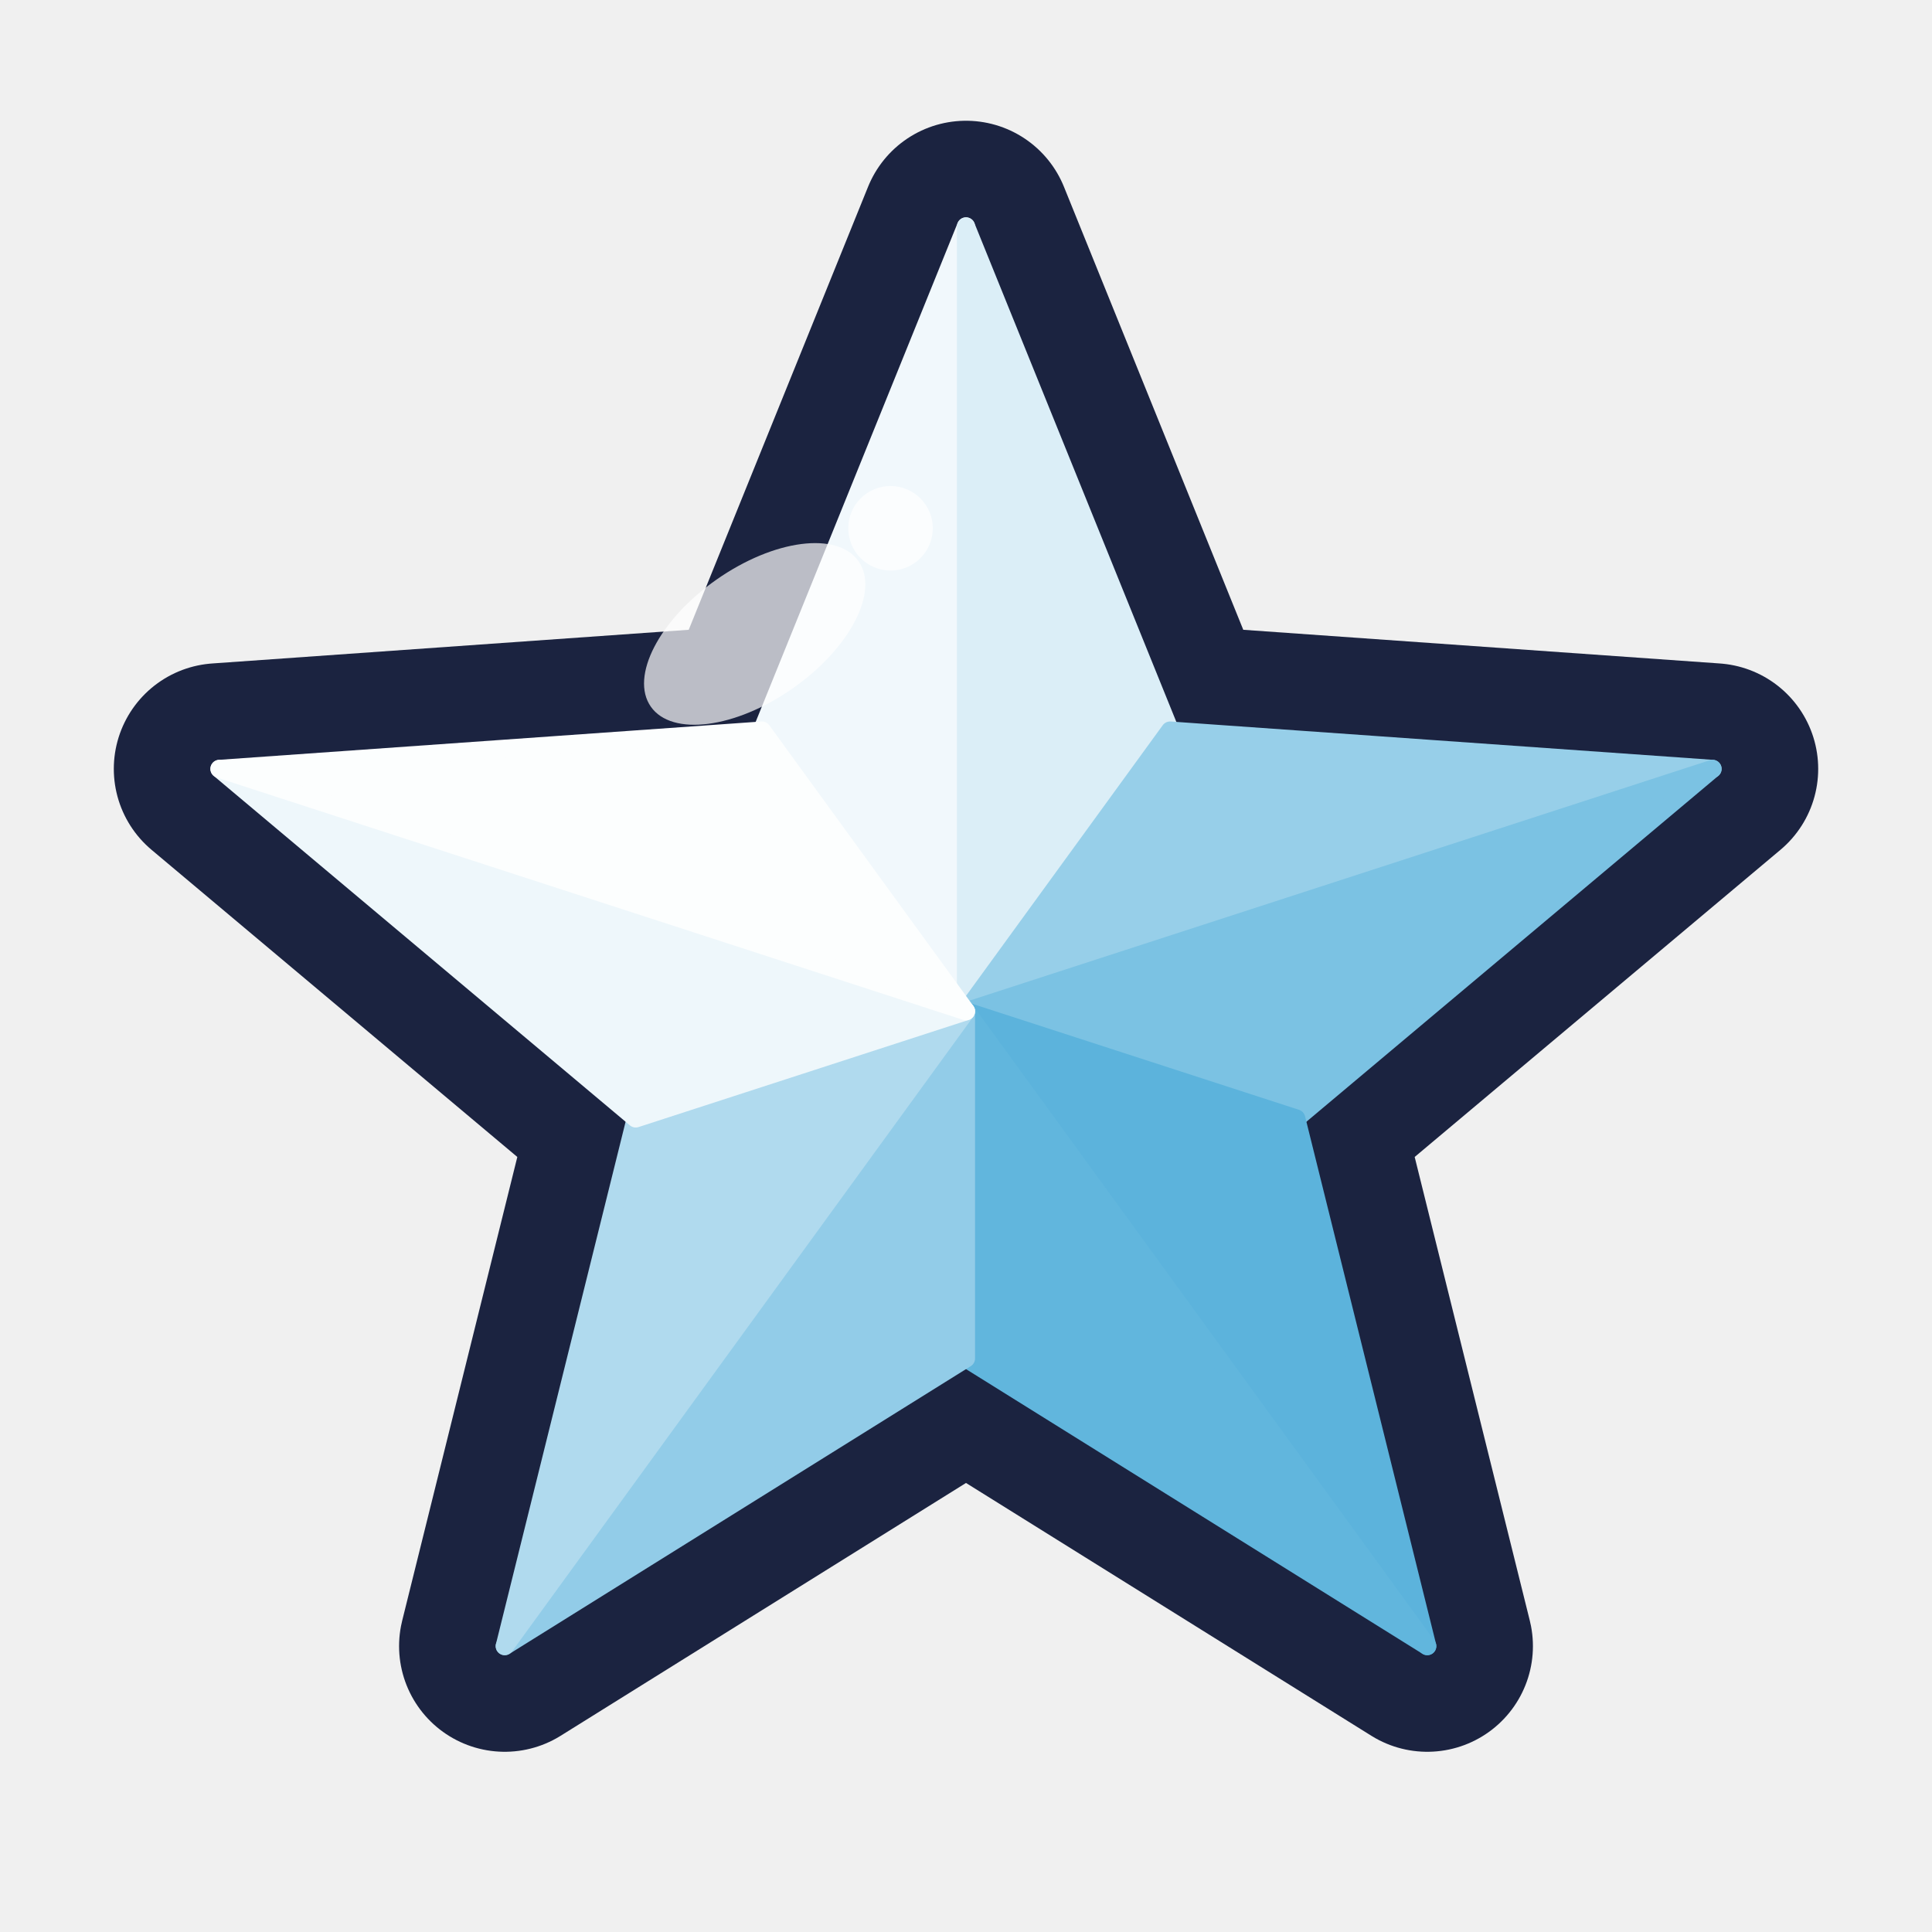
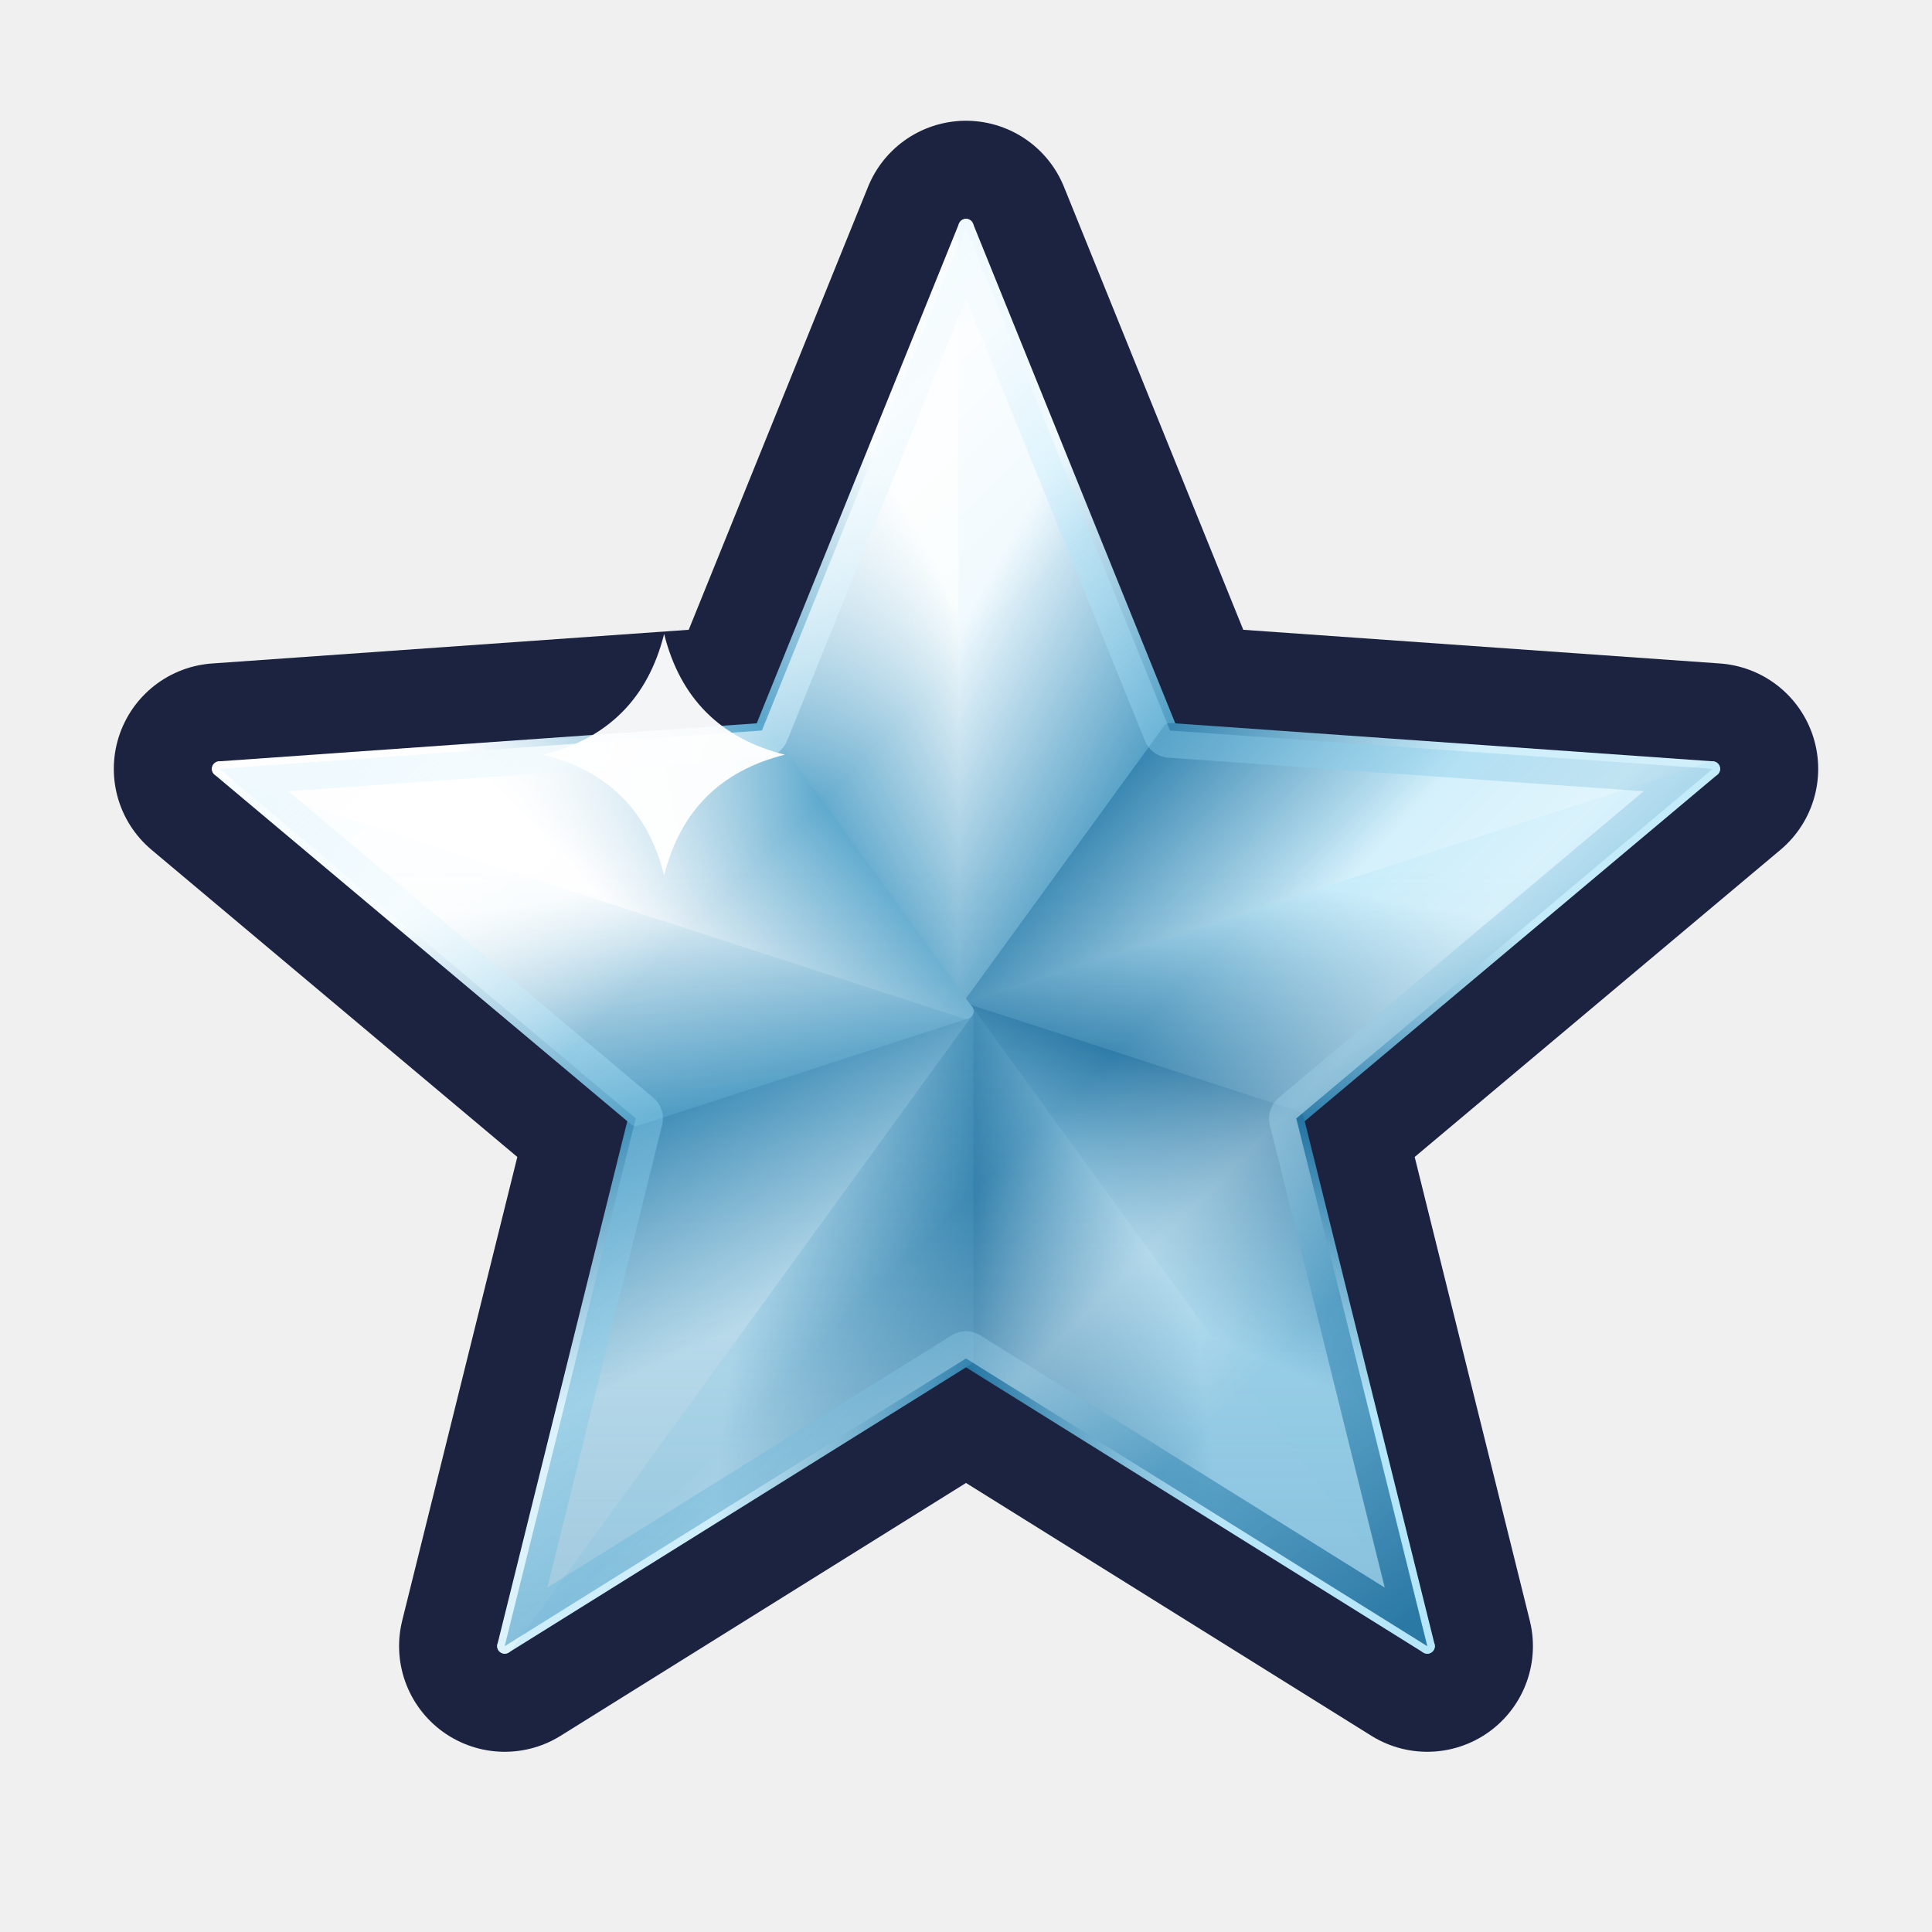
<svg xmlns="http://www.w3.org/2000/svg" width="64" height="64" viewBox="0 0 64 64" fill="none" stroke-linejoin="round" stroke-linecap="round">
+   <defs>
+     <linearGradient id="f0" gradientUnits="userSpaceOnUse" x1="32.00" y1="20.50" x2="25.24" y2="24.20">
+       <stop offset="0" stop-color="#f9fdfe" />
+       <stop offset="1" stop-color="#58a4ca" />
+     </linearGradient>
+     <linearGradient id="f1" gradientUnits="userSpaceOnUse" x1="32.00" y1="20.50" x2="38.76" y2="24.20">
+       <stop offset="0" stop-color="#eff9fe" />
+       <stop offset="1" stop-color="#509dc4" />
+     </linearGradient>
+     <linearGradient id="f2" gradientUnits="userSpaceOnUse" x1="44.36" y1="29.48" x2="38.76" y2="24.20">
+       <stop offset="0" stop-color="#d0effb" />
+       <stop offset="1" stop-color="#3987b2" />
+     </linearGradient>
+     <linearGradient id="f3" gradientUnits="userSpaceOnUse" x1="44.36" y1="29.48" x2="42.94" y2="37.05">
+       <stop offset="0" stop-color="#c4ebfa" />
+       <stop offset="1" stop-color="#2f7eab" />
+     </linearGradient>
+     <linearGradient id="f4" gradientUnits="userSpaceOnUse" x1="39.64" y1="44.02" x2="42.94" y2="37.05">
+       <stop offset="0" stop-color="#b6e6f9" />
+       <stop offset="1" stop-color="#2574a2" />
+     </linearGradient>
+     <linearGradient id="f5" gradientUnits="userSpaceOnUse" x1="39.64" y1="44.02" x2="32.00" y2="45.00">
+       <stop offset="0" stop-color="#b8e6f9" />
+       <stop offset="1" stop-color="#2676a4" />
+     </linearGradient>
+     <linearGradient id="f6" gradientUnits="userSpaceOnUse" x1="24.36" y1="44.02" x2="32.00" y2="45.00">
+       <stop offset="0" stop-color="#ceeefb" />
+       <stop offset="1" stop-color="#3786b1" />
+     </linearGradient>
+     <linearGradient id="f7" gradientUnits="userSpaceOnUse" x1="24.36" y1="44.02" x2="21.06" y2="37.05">
+       <stop offset="0" stop-color="#dcf3fc" />
+       <stop offset="1" stop-color="#418fb9" />
+     </linearGradient>
+     <linearGradient id="f8" gradientUnits="userSpaceOnUse" x1="19.64" y1="29.48" x2="21.06" y2="37.05">
+       <stop offset="0" stop-color="#f7fcfe" />
+       <stop offset="1" stop-color="#57a3c9" />
+     </linearGradient>
+     <linearGradient id="f9" gradientUnits="userSpaceOnUse" x1="19.64" y1="29.48" x2="25.24" y2="24.20">
+       <stop offset="0" stop-color="#fefeff" />
+       <stop offset="1" stop-color="#5ba8cd" />
+     </linearGradient>
+     <linearGradient id="rim" x1="0.15" y1="0.1" x2="0.85" y2="0.95">
+       <stop offset="0" stop-color="#ffffff" stop-opacity="0.95" />
+       <stop offset="0.5" stop-color="#8fd8f5" stop-opacity="0.3" />
+       <stop offset="1" stop-color="#1f6f9e" stop-opacity="0.9" />
+     </linearGradient>
+     <clipPath id="clip">
+       <path d="M32.00 7.50 L38.76 24.20 L56.73 25.47 L42.94 37.05 L47.28 54.53 L32.00 45.00 L16.72 54.53 L21.06 37.05 L7.27 25.47 L25.24 24.20 Z" />
+     </clipPath>
+     <linearGradient id="shade" x1="0" y1="0" x2="0" y2="1">
+       <stop offset="0.45" stop-color="#1f6f9e" stop-opacity="0" />
+       <stop offset="1" stop-color="#1f6f9e" stop-opacity="0.45" />
+     </linearGradient>
+     <linearGradient id="sheen" x1="0" y1="0" x2="1" y2="1">
+       <stop offset="0.22" stop-color="#ffffff" stop-opacity="0" />
+       <stop offset="0.34" stop-color="#ffffff" stop-opacity="0.75" />
+       <stop offset="0.42" stop-color="#ffffff" stop-opacity="0" />
+       <stop offset="0.56" stop-color="#ffffff" stop-opacity="0" />
+       <stop offset="0.62" stop-color="#ffffff" stop-opacity="0.35" />
+       <stop offset="0.68" stop-color="#ffffff" stop-opacity="0" />
+     </linearGradient>
+   </defs>
  <path d="M32.00 7.50 L38.76 24.20 L56.73 25.47 L42.94 37.05 L47.28 54.53 L32.00 45.00 L16.72 54.53 L21.06 37.05 L7.27 25.47 L25.24 24.20 Z" stroke="#1b2340" stroke-width="7" fill="#1b2340" />
-   <path d="M32 33.5 L32.00 7.50 L25.24 24.20 Z" fill="#f1f8fc" stroke="#f1f8fc" stroke-width="0.6" />
-   <path d="M32 33.5 L32.00 7.50 L38.76 24.20 Z" fill="#dbeef7" stroke="#dbeef7" stroke-width="0.6" />
-   <path d="M32 33.5 L56.73 25.47 L38.76 24.20 Z" fill="#97cfe9" stroke="#97cfe9" stroke-width="0.6" />
-   <path d="M32 33.5 L56.73 25.47 L42.94 37.05 Z" fill="#7bc2e3" stroke="#7bc2e3" stroke-width="0.6" />
-   <path d="M32 33.5 L47.28 54.53 L42.94 37.05 Z" fill="#5cb3dc" stroke="#5cb3dc" stroke-width="0.6" />
-   <path d="M32 33.5 L47.28 54.53 L32.00 45.00 Z" fill="#61b6dd" stroke="#61b6dd" stroke-width="0.6" />
-   <path d="M32 33.5 L16.72 54.53 L32.00 45.00 Z" fill="#92cce8" stroke="#92cce8" stroke-width="0.6" />
-   <path d="M32 33.5 L16.72 54.53 L21.06 37.05 Z" fill="#b0daee" stroke="#b0daee" stroke-width="0.6" />
-   <path d="M32 33.5 L7.27 25.47 L21.06 37.05 Z" fill="#eef7fb" stroke="#eef7fb" stroke-width="0.6" />
-   <path d="M32 33.5 L7.27 25.47 L25.24 24.20 Z" fill="#fcfefe" stroke="#fcfefe" stroke-width="0.6" />
-   <ellipse cx="25" cy="21" rx="4.2" ry="2.2" transform="rotate(-35 25 21)" fill="#ffffff" fill-opacity="0.7" />
-   <circle cx="29.5" cy="17.5" r="1.4" fill="#ffffff" fill-opacity="0.7" />
+   <path d="M32 33.5 L32.00 7.50 L25.24 24.20 Z" fill="url(#f0)" stroke="url(#f0)" stroke-width="0.5" />
+   <path d="M32 33.5 L32.00 7.50 L38.76 24.20 Z" fill="url(#f1)" stroke="url(#f1)" stroke-width="0.5" />
+   <path d="M32 33.5 L56.73 25.47 L38.76 24.20 Z" fill="url(#f2)" stroke="url(#f2)" stroke-width="0.5" />
+   <path d="M32 33.5 L56.73 25.47 L42.94 37.05 Z" fill="url(#f3)" stroke="url(#f3)" stroke-width="0.5" />
+   <path d="M32 33.5 L47.28 54.53 L42.94 37.05 Z" fill="url(#f4)" stroke="url(#f4)" stroke-width="0.5" />
+   <path d="M32 33.5 L47.28 54.53 L32.00 45.00 Z" fill="url(#f5)" stroke="url(#f5)" stroke-width="0.5" />
+   <path d="M32 33.5 L16.72 54.53 L32.00 45.00 Z" fill="url(#f6)" stroke="url(#f6)" stroke-width="0.5" />
+   <path d="M32 33.5 L16.72 54.53 L21.06 37.05 Z" fill="url(#f7)" stroke="url(#f7)" stroke-width="0.5" />
+   <path d="M32 33.5 L7.27 25.47 L21.06 37.05 Z" fill="url(#f8)" stroke="url(#f8)" stroke-width="0.5" />
+   <path d="M32 33.5 L7.27 25.47 L25.24 24.20 Z" fill="url(#f9)" stroke="url(#f9)" stroke-width="0.5" />
+   <rect x="0" y="0" width="64" height="64" fill="url(#shade)" clip-path="url(#clip)" />
+   <path d="M32.00 7.50 L38.76 24.20 L56.73 25.47 L42.94 37.05 L47.28 54.53 L32.00 45.00 L16.72 54.53 L21.06 37.05 L7.27 25.47 L25.24 24.20 Z" stroke="url(#rim)" stroke-width="1.8" clip-path="url(#clip)" />
+   <rect x="0" y="0" width="64" height="64" fill="url(#sheen)" clip-path="url(#clip)" />
+   <path d="M22 21 Q22.8 24.2 26 25 Q22.8 25.8 22 29 Q21.2 25.8 18 25 Q21.2 24.2 22 21 Z" fill="#ffffff" fill-opacity="0.95" />
</svg>
